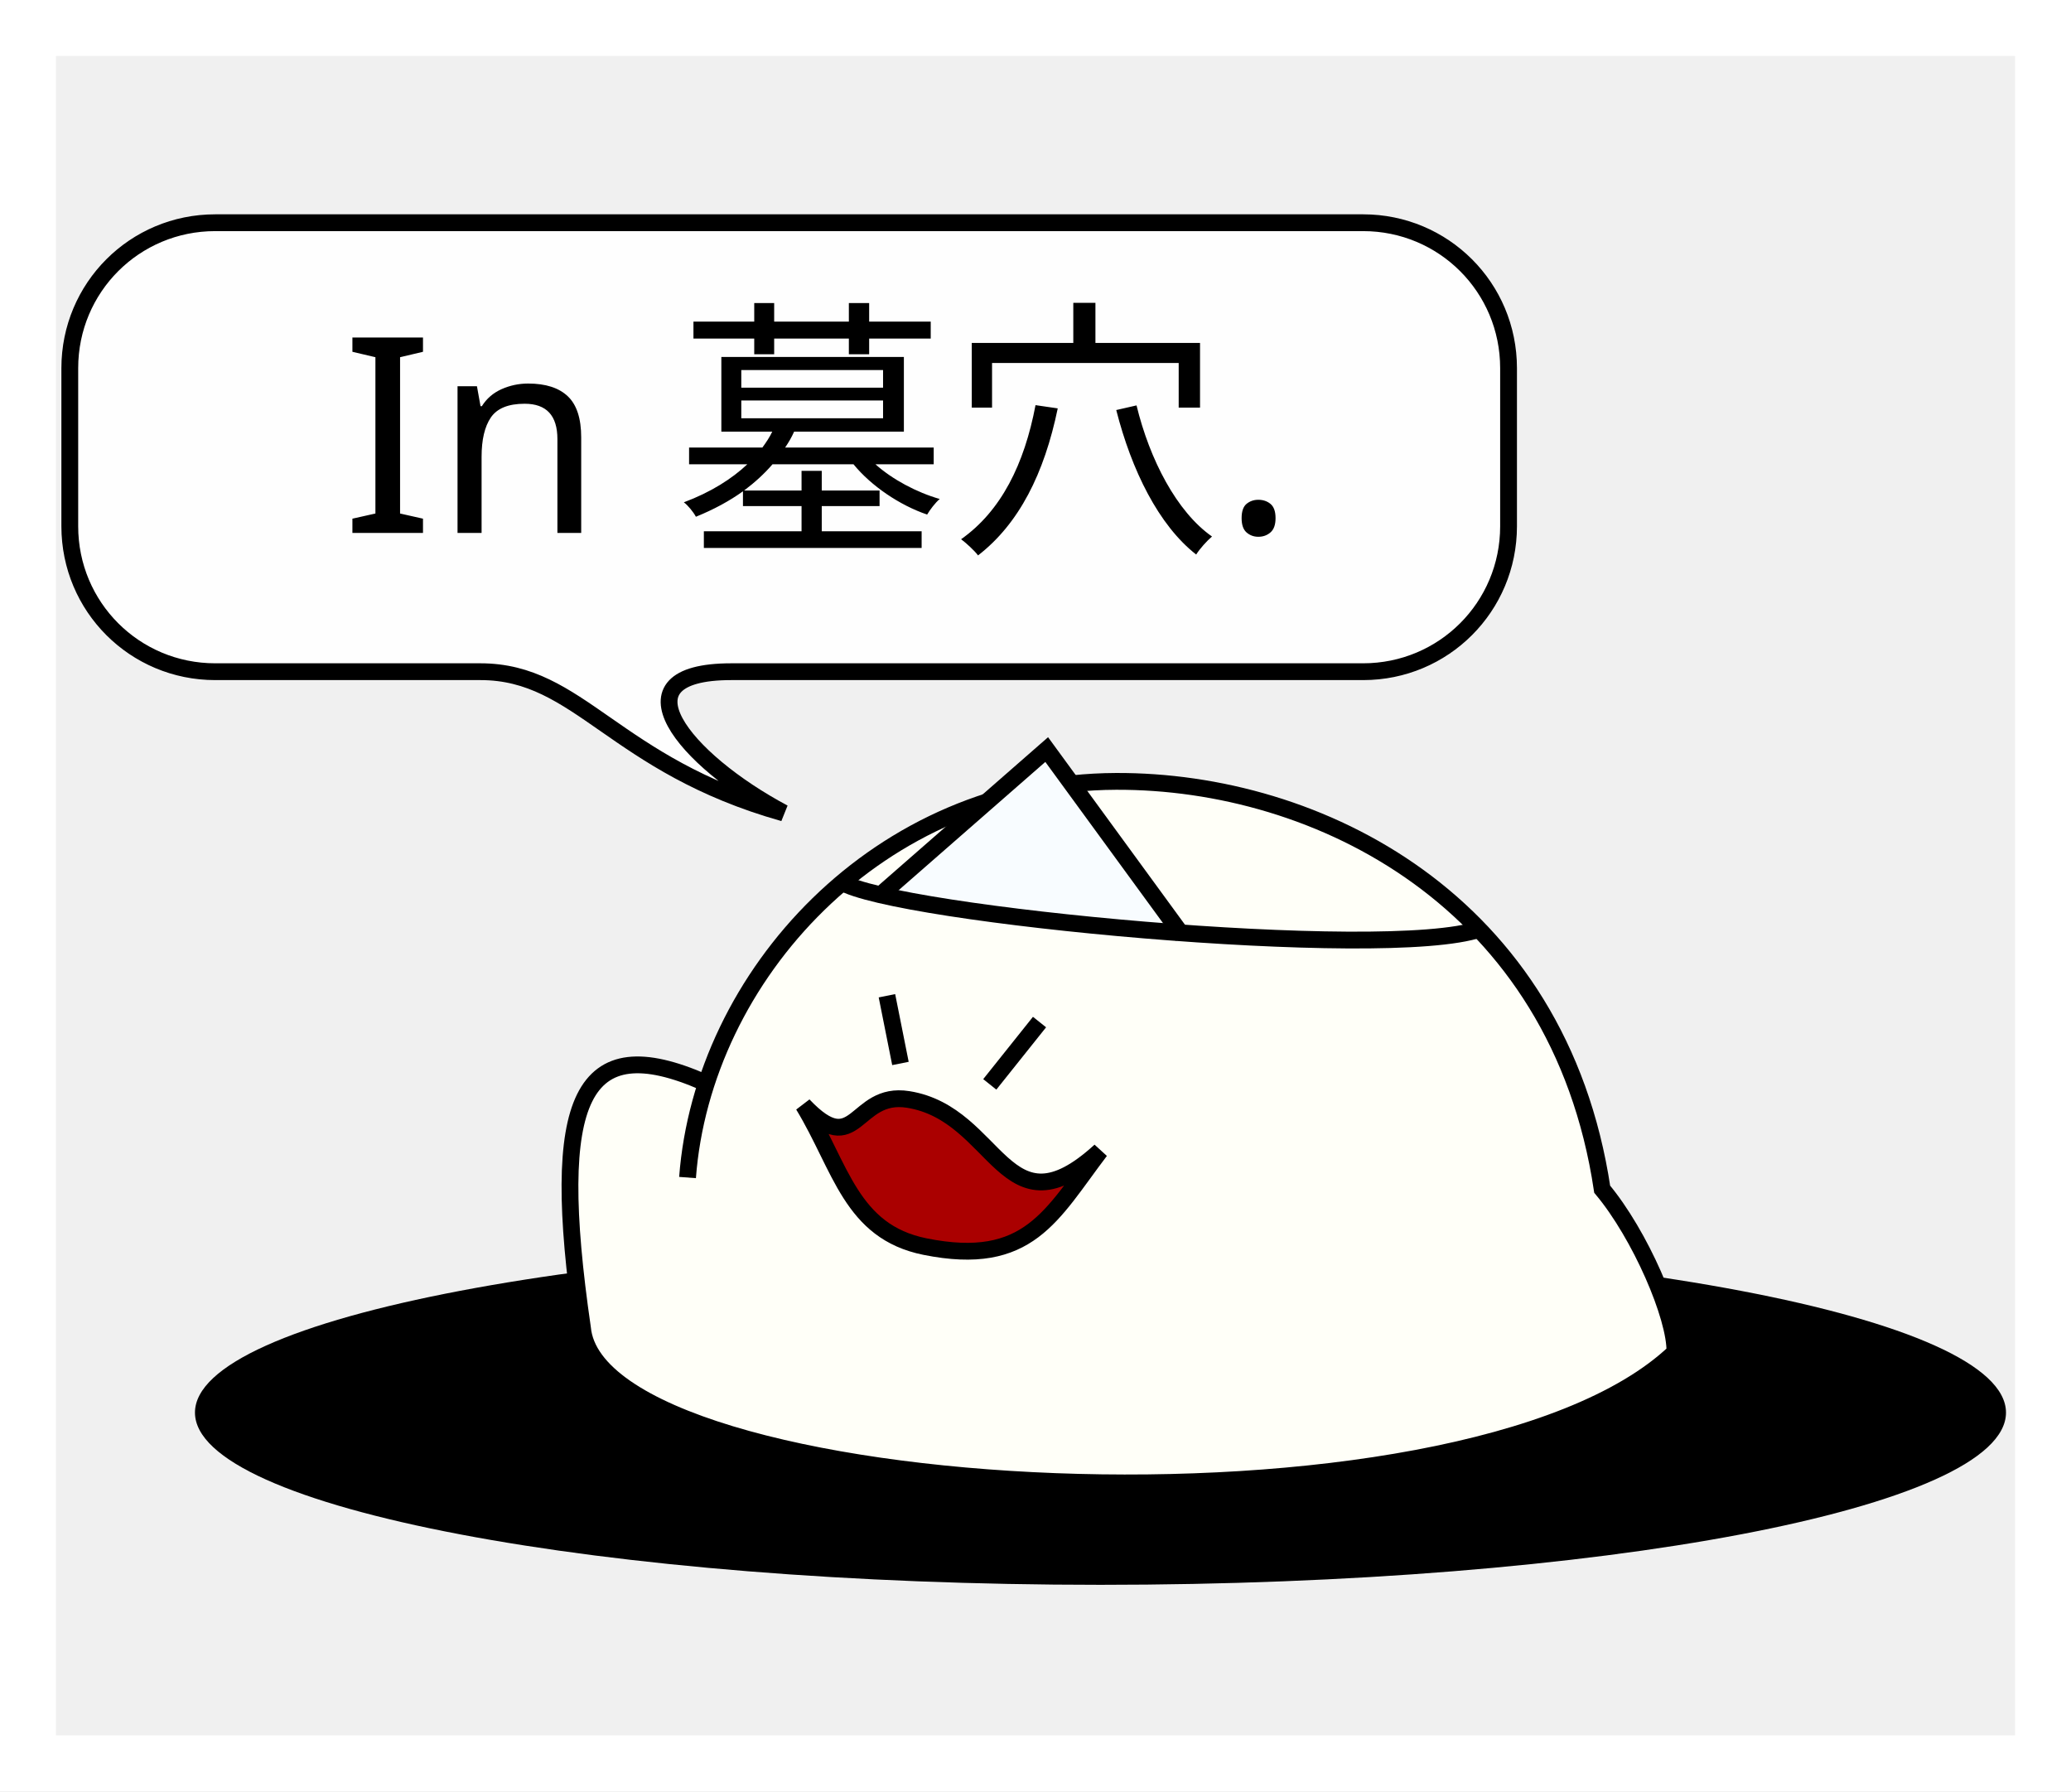
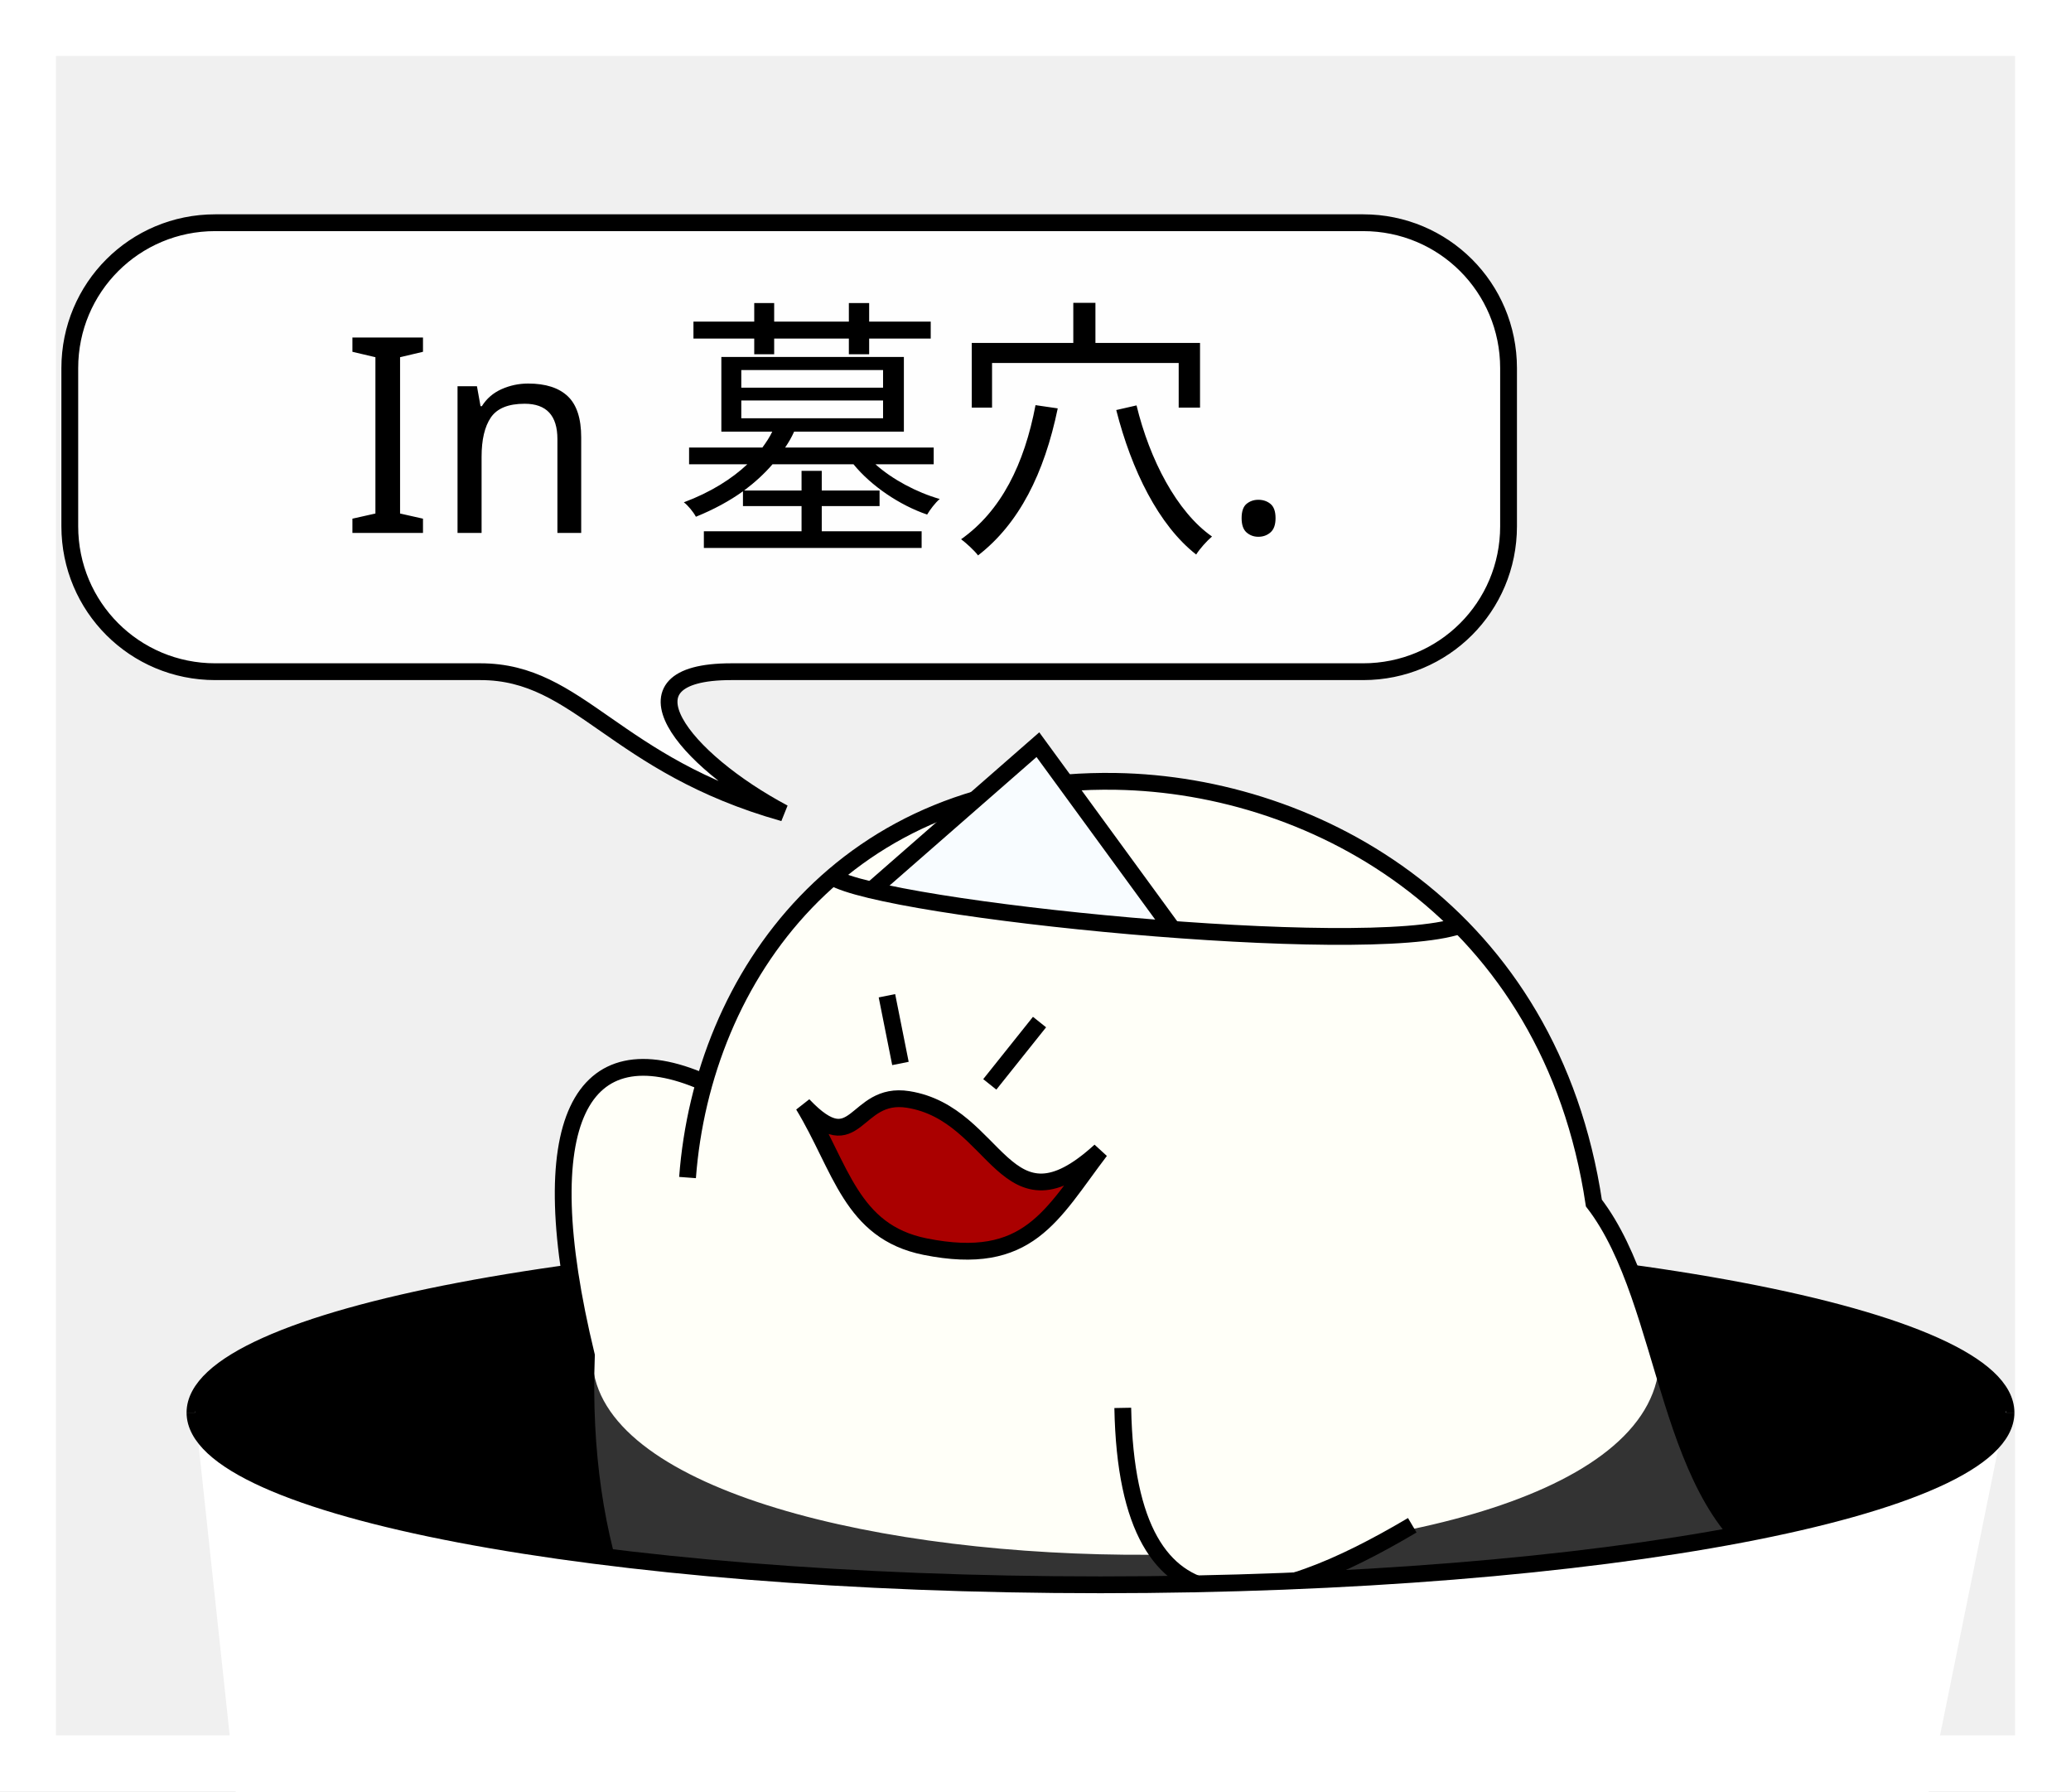
<svg xmlns="http://www.w3.org/2000/svg" width="370" height="320" id="svg3172" version="1.1">
  <defs id="defs3174" />
  <g id="layer1" transform="translate(0,-732.3622)" style="display:none">
    <path style="fill:none;stroke:#0000ff;stroke-width:1px;stroke-linecap:butt;stroke-linejoin:miter;stroke-opacity:1;display:inline" d="M 10,1042.362 360,742.362" id="path3025" />
    <path style="fill:none;stroke:#0000ff;stroke-width:1px;stroke-linecap:butt;stroke-linejoin:miter;stroke-opacity:1;display:inline" d="M 10,742.362 360,1042.362" id="path3027" />
    <path style="fill:none;stroke:#ff0000;stroke-width:1px;stroke-linecap:butt;stroke-linejoin:miter;stroke-opacity:1;display:inline" d="m 10,732.362 0,320" id="path3006" />
    <path style="fill:none;stroke:#ff0000;stroke-width:1px;stroke-linecap:butt;stroke-linejoin:miter;stroke-opacity:1;display:inline" d="m 360,732.362 0,320" id="path3010" />
    <path style="fill:none;stroke:#ff0000;stroke-width:1px;stroke-linecap:butt;stroke-linejoin:miter;stroke-opacity:1;display:inline" d="m 0,742.362 370,3e-5" id="path3016" />
    <path style="fill:none;stroke:#ff0000;stroke-width:1px;stroke-linecap:butt;stroke-linejoin:miter;stroke-opacity:1;display:inline" d="m 0,1042.362 370,0" id="path3018" />
  </g>
  <g id="layer3" style="display:inline">
-     <path transform="matrix(2.807206,0,0,2.807206,-3607.632,-1489.73)" style="fill:#000000;fill-opacity:1;stroke:none;display:inline" id="path12650" d="m 1412.799,620.573 a 57.629,10.96 0 1 1 -115.258,0 57.629,10.96 0 1 1 115.258,0 z" />
-     <g id="g3968" transform="matrix(1.638826,0,0,1.638826,-164.223,-224.2761)" style="stroke-width:1.831">
-       <path id="path3871-4" d="m 195.81,259.19 8.214,-3.445 7.154,3.445 7.684,-1.855 11.129,1.59 12.453,-0.53 -2.161,19.534 -42.088,0.486 z" style="fill:#ffffff;stroke:none;display:inline" />
-       <path id="path3871" d="m 195.545,259.323 8.214,-3.445 7.154,3.445 7.684,-1.855 11.129,1.59 12.453,-0.53" style="fill:none;stroke:#000000;stroke-width:1.831;stroke-linecap:butt;stroke-linejoin:miter;stroke-opacity:1" />
-       <path id="path5072" d="m 175.16,265.209 c 1.649,-21.973 20.812,-43.081 46.713,-43.183 21.963,-0.087 48.276,12.958 52.998,44.456 4.131,4.935 8.026,13.93 7.927,17.771 -23.148,21.982 -117.296,16.48 -119.089,-2.627 -3.689,-25.328 -0.113,-32.659 13.268,-26.791" style="fill:#fffff8;fill-opacity:1;stroke:#000000;stroke-width:1.831;stroke-linecap:butt;stroke-linejoin:miter;stroke-opacity:1;display:inline" />
-       <path id="path5074" d="m 187.79,257.323 c 5.85,6.161 5.49,-1.575 11.426,-0.625 9.878,1.58 10.435,15.19 20.931,5.602 -5.299,6.964 -7.781,12.717 -19.098,10.437 -8.085,-1.629 -9.138,-8.622 -13.259,-15.414 z" style="fill:#aa0000;stroke:#000000;stroke-width:1.831;stroke-linecap:butt;stroke-linejoin:miter;stroke-opacity:1;display:inline" />
-       <path id="path5076" d="m 213.532,248.262 -5.423,6.792" style="fill:none;stroke:#000000;stroke-width:1.831;stroke-linecap:butt;stroke-linejoin:miter;stroke-opacity:1;display:inline" />
-       <path id="path5078" d="m 196.898,245.395 1.472,7.379" style="fill:none;stroke:#000000;stroke-width:1.831;stroke-linecap:butt;stroke-linejoin:miter;stroke-opacity:1;display:inline" />
-       <path id="path3910-85-8" d="m 196.081,234.5 18.233,-15.942 14.833,20.314" style="fill:#f8fcff;fill-opacity:1;stroke:#000000;stroke-width:1.831;stroke-linecap:butt;stroke-linejoin:miter;stroke-opacity:1;display:inline" />
-       <path id="path3908-16-8" d="m 191.885,232.974 c 5.811,3.612 59.31,8.695 69.676,5.148" style="fill:none;stroke:#000000;stroke-width:1.831;stroke-linecap:butt;stroke-linejoin:miter;stroke-opacity:1;display:inline" />
-     </g>
+     <path style="fill:#000000;fill-opacity:1;stroke:none;display:inline" d="m 34.879,251.98 c 0,16.992 72.43,30.767 161.777,30.767 89.347,0 161.777,-13.775 161.777,-30.767 0,-16.992 -72.43,-30.767 -161.777,-30.767 -89.347,0 -161.777,13.775 -161.777,30.767 z" id="path12650-1" />
+     <path style="fill:none;stroke:#000000;stroke-width:3;display:inline" d="m 34.833,252.345 c 0,-16.992 72.43,-30.767 161.777,-30.767 89.347,0 161.777,13.775 161.777,30.767" id="path12650" />
+     <path id="path5072-4" d="m 199.323,139.516 c 35.993,-0.062 77.633,23.707 85.372,75.327 13.76,17.873 12.539,54.605 33.344,65.094 -33.461,86.434 -218.442,100.676 -213.338,-37.853 -10.239,-42.207 -0.884,-58.414 21.045,-48.799 6.625,-22.213 26.326,-53.688 73.578,-53.769 z" style="fill:#fffff8;fill-opacity:1;stroke:none;display:inline" />
+     <path id="path5072-4-0" d="m 296.352,239.991 c 4.9,16.22 9.248,33.354 22.408,39.988 -32.264,83.343 -219.995,95.304 -212.823,-35.717 5.26,44.334 196.488,46.379 190.415,-4.271 z" style="fill:#333333;fill-opacity:1;stroke:none;display:inline" />
+     <path style="fill:none;stroke:#000000;stroke-width:3;stroke-linecap:butt;stroke-linejoin:miter;stroke-opacity:1;display:inline" d="m 122.833,210.356 c 2.703,-36.009 28.176,-71.59 76.555,-70.769 35.988,0.611 77.633,23.707 85.372,75.327 13.76,17.873 12.539,54.605 33.344,65.094 -33.461,86.434 -218.442,100.676 -213.338,-37.853 -10.239,-42.207 -0.884,-58.414 21.045,-48.799" id="path5072" />
+     <path style="fill:#aa0000;stroke:#000000;stroke-width:3;stroke-linecap:butt;stroke-linejoin:miter;stroke-opacity:1;display:inline" d="m 143.531,197.432 c 9.587,10.096 8.998,-2.581 18.725,-1.025 16.189,2.589 17.102,24.894 34.302,9.181 -8.684,11.412 -12.752,20.841 -31.299,17.105 -13.25,-2.669 -14.975,-14.13 -21.729,-25.262 z" id="path5074" />
+     <path style="fill:none;stroke:#000000;stroke-width:3;stroke-linecap:butt;stroke-linejoin:miter;stroke-opacity:1;display:inline" d="m 185.719,182.582 -8.887,11.131" id="path5076" />
+     <path style="fill:none;stroke:#000000;stroke-width:3;stroke-linecap:butt;stroke-linejoin:miter;stroke-opacity:1;display:inline" d="m 158.458,177.884 2.413,12.093" id="path5078" />
+     <path style="fill:#f8fcff;fill-opacity:1;stroke:#000000;stroke-width:3;stroke-linecap:butt;stroke-linejoin:miter;stroke-opacity:1;display:inline" d="m 155.547,159.155 29.88,-26.125 24.309,33.292" id="path3910-85-8" />
+     <path style="fill:none;stroke:#000000;stroke-width:3;stroke-linecap:butt;stroke-linejoin:miter;stroke-opacity:1;display:inline" d="m 148.67,156.655 c 9.523,5.919 95.101,14.512 112.089,8.698" id="path3908-16-8" />
+     <path style="fill:#fffff8;fill-opacity:1;stroke:#000000;stroke-width:3;stroke-linecap:butt;stroke-linejoin:miter;stroke-opacity:1" d="m 200.592,251.505 c 0.806,43.469 26.332,35.991 51.721,20.968" id="path3046" />
+     <path style="fill:#ffffff;stroke:none;display:inline" d="m 358.375,251.995 c 0,16.992 -72.43,30.767 -161.777,30.767 -89.347,0 -161.777,-13.775 -161.777,-30.767 l 10.11,94.355 293.406,4.39 z" id="path3026-7" />
+     <path style="fill:none;stroke:#000000;stroke-width:3;display:inline" d="m 358.387,252.345 c 0,16.992 -72.43,30.767 -161.777,30.767 -89.347,0 -161.777,-13.775 -161.777,-30.767" id="path3026" />
  </g>
  <g id="layer4">
    <path style="fill:#fefefe;fill-opacity:1;stroke:#000000;stroke-width:3" d="m 38.448,39.787 205.089,0 c 14.392,0 25.978,11.586 25.978,25.978 l 0,28.249 c 0,14.392 -11.586,25.978 -25.978,25.978 l -112.883,0 c -21.294,0 -8.546,15.712 9.348,25.24 -30.359,-8.545 -36.421,-25.24 -54.167,-25.24 l -47.388,0 c -14.392,0 -25.978,-11.586 -25.978,-25.978 l 0,-28.249 c 0,-14.392 11.586,-25.978 25.978,-25.978 z" id="rect13841" />
    <text xml:space="preserve" style="font-size:48.896px;font-style:normal;font-variant:normal;font-weight:normal;font-stretch:normal;line-height:125%;letter-spacing:0px;word-spacing:0px;writing-mode:lr-tb;fill:#000000;fill-opacity:1;stroke:none;font-family:MS UI Gothic;-inkscape-font-specification:MS UI Gothic" x="61.007" y="95.205" id="text6768-1">
      <tspan x="61.007" y="95.205" style="font-size:48.896px;font-style:normal;font-variant:normal;font-weight:normal;font-stretch:normal;fill:#000000;fill-opacity:1;font-family:MS UI Gothic;-inkscape-font-specification:MS UI Gothic" id="tspan3151-4">In 墓穴.</tspan>
    </text>
  </g>
  <g id="layer2">
    <path style="fill:#ffffff;stroke:none;display:inline" d="m 0,0 0,320 370,0 0,-320 -10,10 0,300 -350,0 0,-300 350,0 10,-10 z" id="path21072" />
  </g>
</svg>
